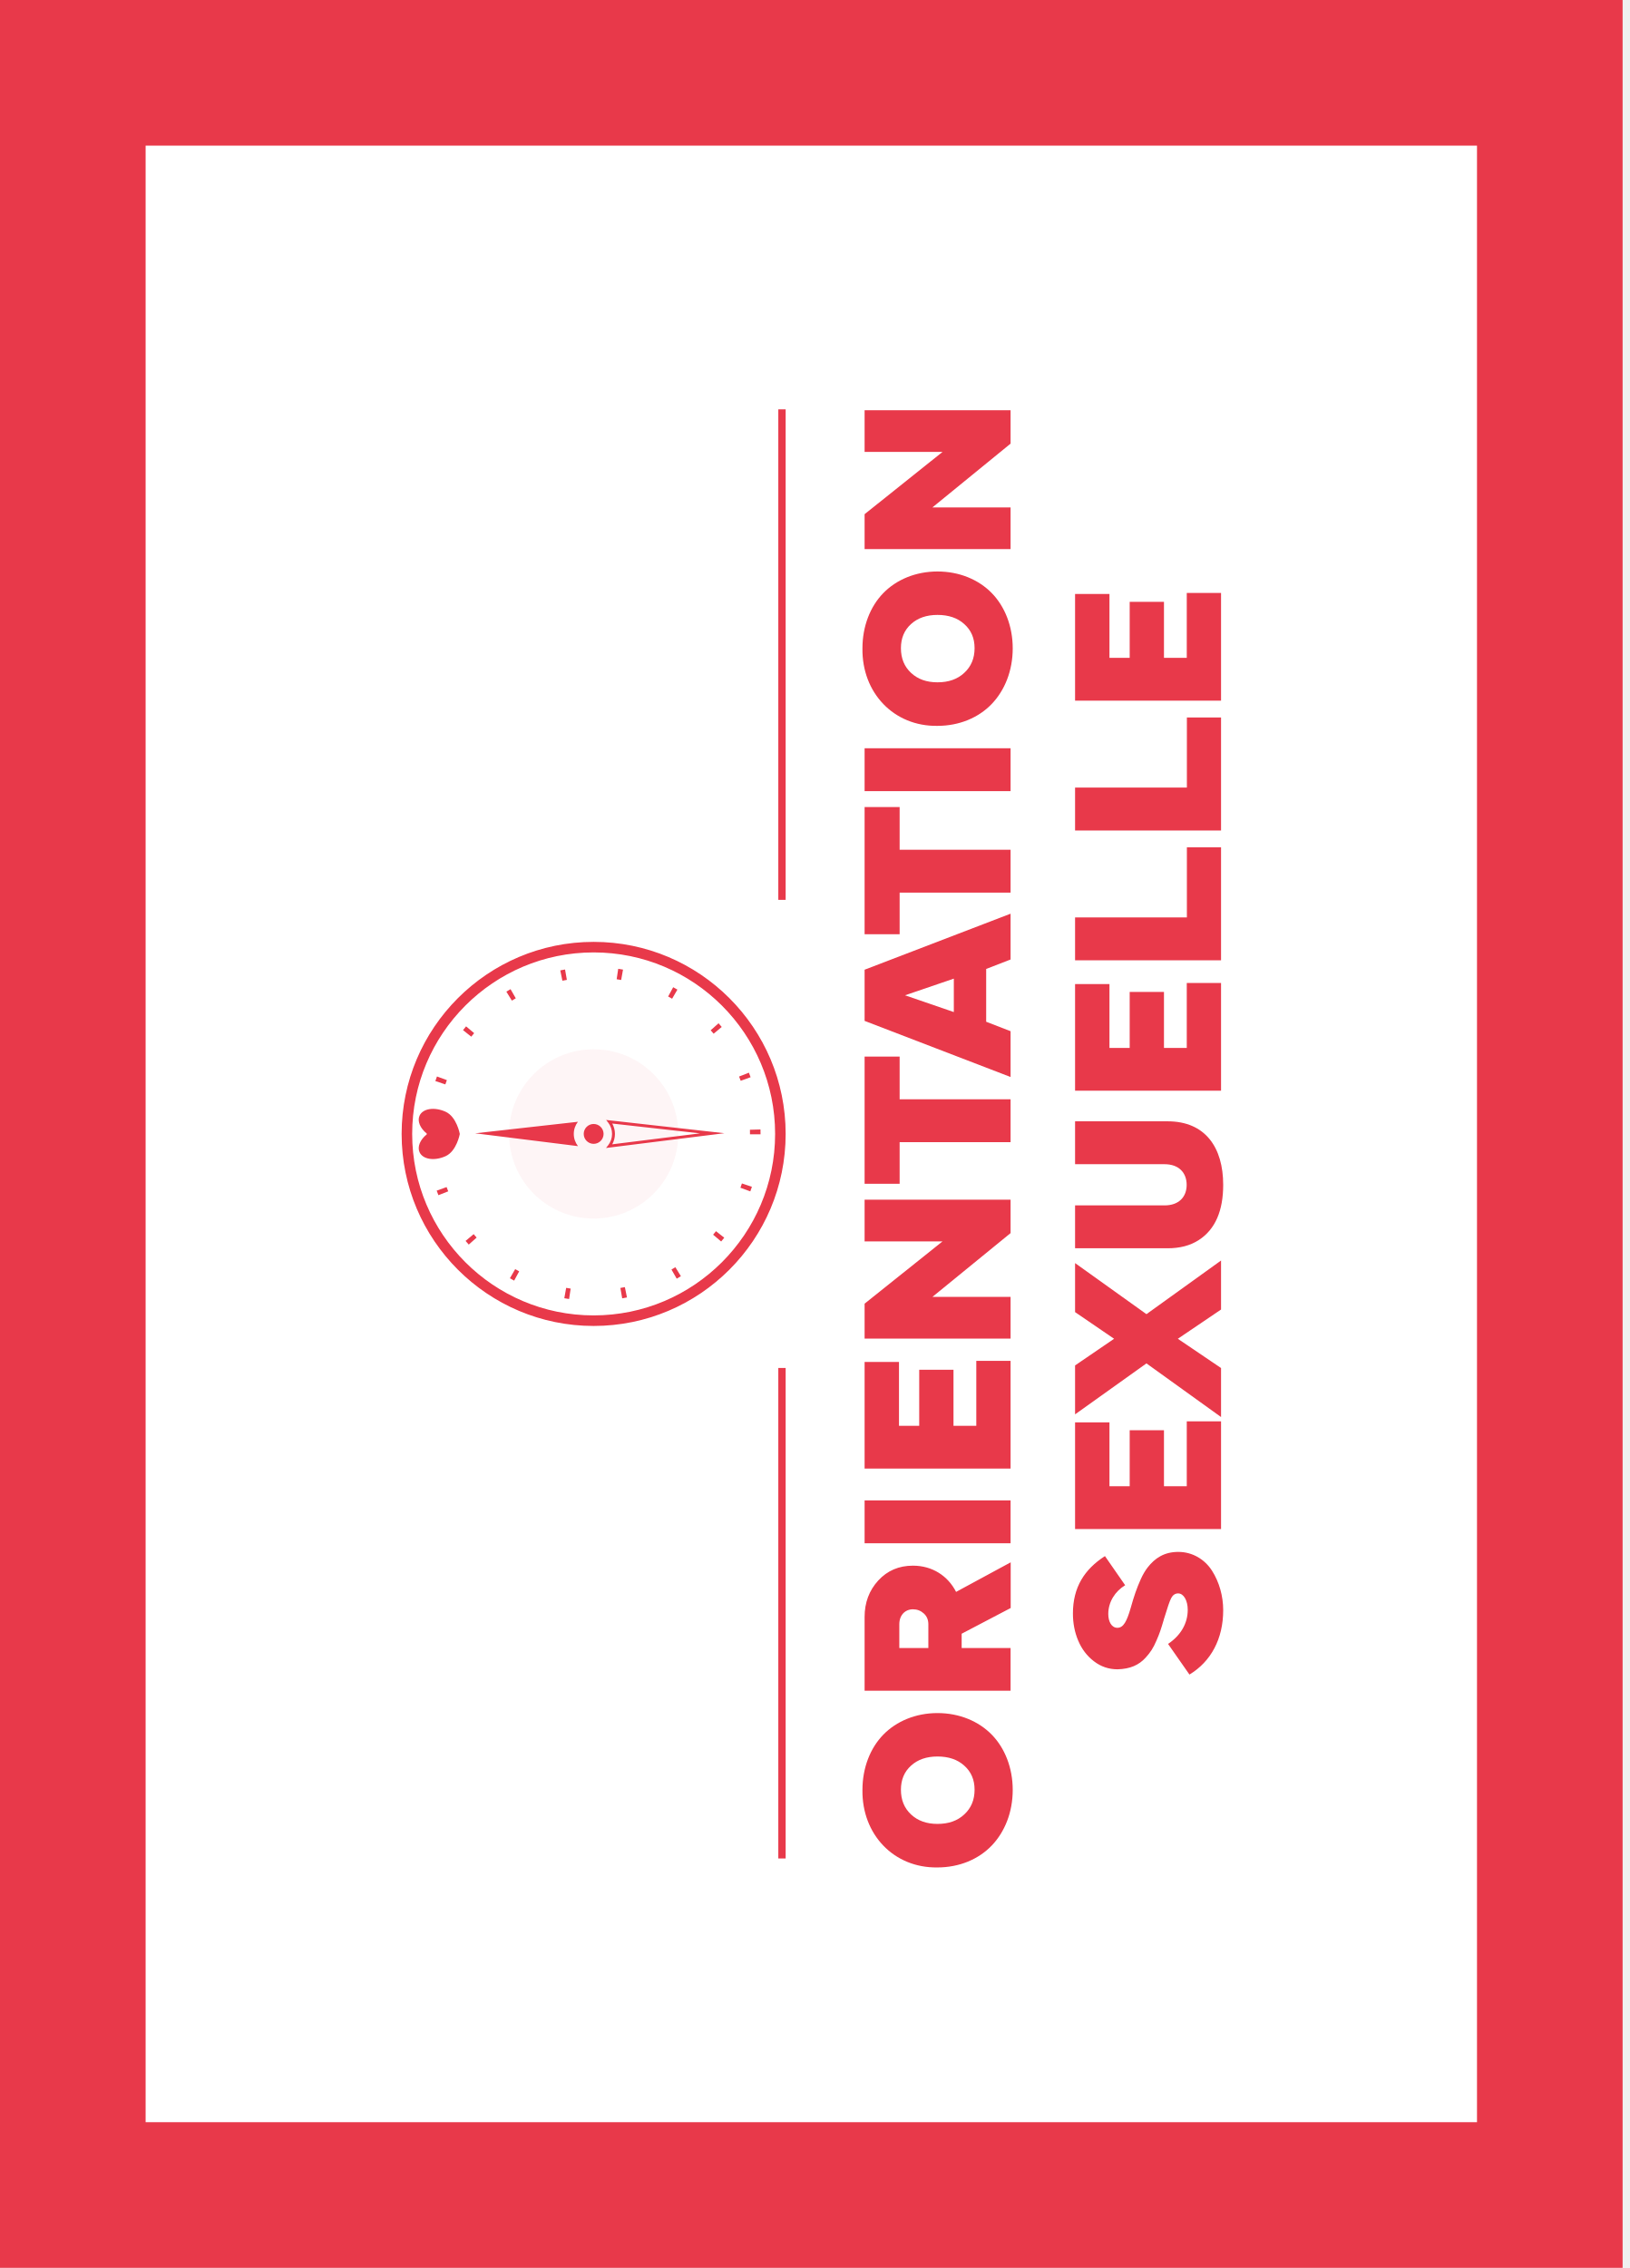
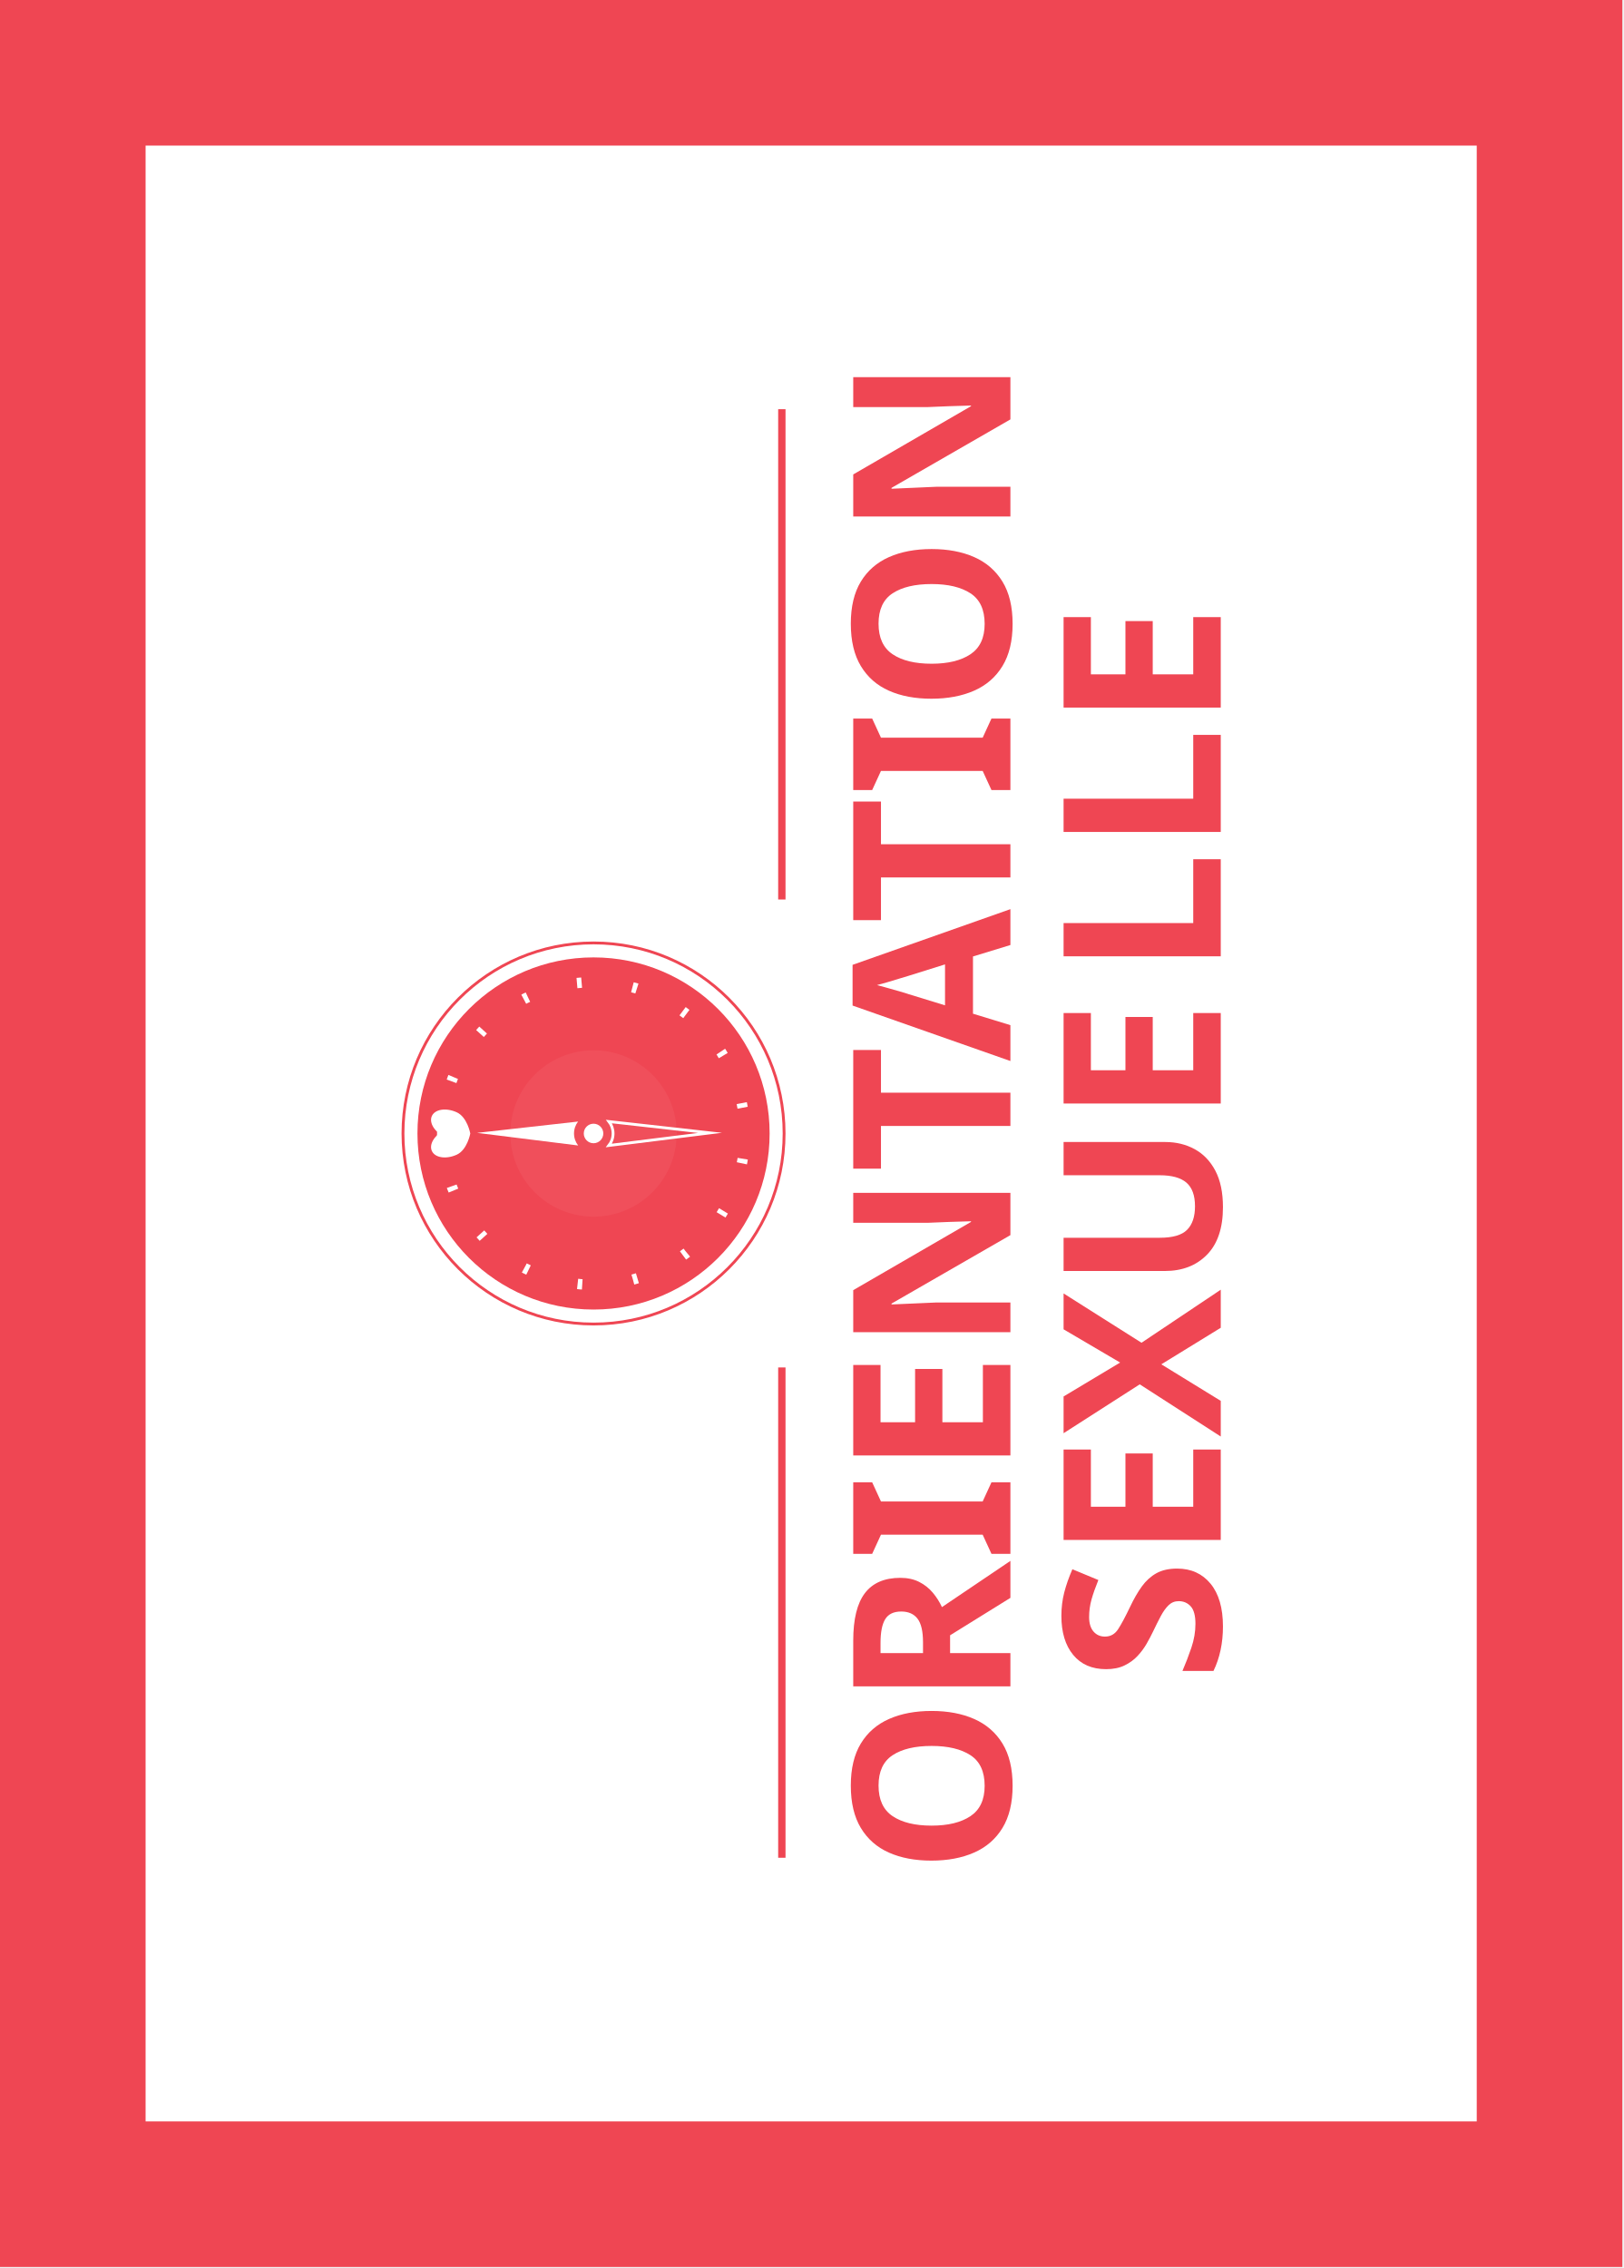
- <svg xmlns="http://www.w3.org/2000/svg" width="100%" height="100%" viewBox="0 0 222 309" version="1.1" xml:space="preserve" style="fill-rule:evenodd;clip-rule:evenodd;stroke-linejoin:round;stroke-miterlimit:2;">
-   <g transform="matrix(1,0,0,1,5.66929,5.66929)">
-     <g transform="matrix(6.12323e-17,-1,1,6.12323e-17,-0.000110236,297.638)">
-       <rect x="-5.669" y="-5.669" width="308.976" height="221.102" style="fill:rgb(232,57,74);" />
-     </g>
-     <g transform="matrix(6.12323e-17,-1,1,6.12323e-17,0.000889764,297.638)">
-       <rect x="14.173" y="14.173" width="269.291" height="181.417" style="fill:white;" />
-     </g>
-     <g transform="matrix(6.12323e-17,-1,1,6.12323e-17,-0.000110236,297.638)">
-       <path d="M59.441,132.328C56.394,132.328 53.714,131.244 51.853,129.458C49.993,127.671 48.88,125.049 48.88,122.06C48.792,116.127 53.377,111.763 59.441,111.851C62.443,111.851 65.138,112.906 66.969,114.692C68.8,116.479 69.913,119.101 69.913,122.075C69.913,125.064 68.8,127.686 66.97,129.473C65.139,131.259 62.444,132.328 59.441,132.328ZM54.812,122.075C54.812,123.584 55.237,124.8 56.101,125.723C56.965,126.661 58.078,127.13 59.47,127.13C60.832,127.13 61.916,126.661 62.751,125.723C63.586,124.8 63.996,123.584 63.996,122.075C63.996,120.595 63.586,119.394 62.751,118.471C61.916,117.548 60.817,117.094 59.47,117.094C58.078,117.094 56.965,117.548 56.101,118.471C55.237,119.394 54.812,120.595 54.812,122.075ZM78.775,125.37L78.775,132.035L72.962,132.035L72.962,112.144L82.995,112.144C84.958,112.144 86.613,112.759 87.975,114.004C89.322,115.248 89.996,116.815 89.996,118.735C89.996,121.373 88.605,123.496 86.423,124.609L90.45,132.05L84.226,132.05L80.724,125.37L78.775,125.37ZM82.014,116.874L78.775,116.874L78.775,120.831L82.014,120.831C82.614,120.831 83.113,120.626 83.494,120.201C83.86,119.79 84.051,119.307 84.051,118.735C84.051,117.665 83.259,116.874 82.014,116.874ZM93.044,112.144L98.887,112.144L98.887,132.035L93.044,132.035L93.044,112.144ZM117.9,132.035L103.224,132.035L103.224,112.144L117.754,112.144L117.754,116.83L109.053,116.83L109.053,119.586L116.685,119.586L116.685,124.257L109.053,124.257L109.053,127.364L117.9,127.364L117.9,132.035ZM126.616,132.035L120.934,132.035L120.934,112.144L125.693,112.144L134.176,122.763L134.176,112.144L139.858,112.144L139.858,132.035L135.304,132.035L126.616,121.387L126.616,132.035ZM147.696,116.918L142.027,116.918L142.027,112.144L159.355,112.144L159.355,116.918L153.539,116.918L153.539,132.035L147.696,132.035L147.696,116.918ZM164.102,128.71L162.813,132.035L156.573,132.035L164.219,112.144L171.191,112.144L178.822,132.035L172.582,132.035L171.293,128.71L164.102,128.71ZM169.975,124.302L167.705,117.652L165.42,124.302L169.975,124.302ZM181.695,116.918L176.026,116.918L176.026,112.144L193.353,112.144L193.353,116.918L187.537,116.918L187.537,132.035L181.695,132.035L181.695,116.918ZM195.522,112.144L201.365,112.144L201.365,132.035L195.522,132.035L195.522,112.144ZM214.974,132.328C211.927,132.328 209.247,131.244 207.387,129.458C205.527,127.671 204.413,125.049 204.413,122.06C204.326,116.127 208.91,111.763 214.974,111.851C217.977,111.851 220.672,112.906 222.503,114.692C224.334,116.479 225.447,119.101 225.447,122.075C225.447,125.064 224.334,127.686 222.503,129.473C220.673,131.259 217.978,132.328 214.974,132.328ZM210.346,122.075C210.346,123.584 210.77,124.8 211.634,125.723C212.499,126.661 213.612,127.13 215.003,127.13C216.365,127.13 217.449,126.661 218.284,125.723C219.119,124.8 219.529,123.584 219.529,122.075C219.529,120.595 219.119,119.394 218.284,118.471C217.449,117.548 216.351,117.094 215.003,117.094C213.612,117.094 212.499,117.548 211.634,118.471C210.77,119.394 210.346,120.595 210.346,122.075ZM234.177,132.035L228.495,132.035L228.495,112.144L233.254,112.144L241.737,122.763L241.737,112.144L247.419,112.144L247.419,132.035L242.865,132.035L234.177,121.387L234.177,132.035ZM75.159,156.41L79.333,153.495C80.505,155.238 82.145,156.176 83.976,156.176C85.25,156.176 86.217,155.619 86.217,154.872C86.217,154.462 85.997,154.139 85.573,153.92C85.148,153.7 84.269,153.407 82.965,153.011C82.819,152.967 82.687,152.909 82.526,152.879C81.398,152.542 80.812,152.367 79.787,151.912C78.791,151.488 78.176,151.092 77.473,150.447C76.448,149.524 75.92,148.323 75.876,146.609C75.876,145.407 76.242,144.338 76.975,143.387C77.693,142.449 78.63,141.732 79.787,141.249C80.929,140.766 82.16,140.531 83.478,140.531C87.052,140.531 89.498,142.098 91.299,144.895L87.33,147.649C86.51,146.286 85.06,145.349 83.419,145.349C82.38,145.349 81.53,145.788 81.53,146.594C81.53,147.429 82.453,147.883 84.21,148.396C85.836,148.85 86.949,149.231 88.18,149.788C88.795,150.066 89.307,150.374 89.732,150.696C91.036,151.707 91.871,152.982 91.871,154.887C91.871,156.835 90.845,158.504 89.307,159.485C87.77,160.466 85.865,161.008 83.932,161.008C80.021,161.008 76.931,159.339 75.159,156.41ZM109.663,160.715L94.987,160.715L94.987,140.824L109.516,140.824L109.516,145.51L100.815,145.51L100.815,148.266L108.447,148.266L108.447,152.937L100.815,152.937L100.815,156.044L109.663,156.044L109.663,160.715ZM120.908,154.827L116.924,160.715L110.245,160.715L117.554,150.55L110.611,140.824L117.276,140.824L120.908,146.141L124.541,140.824L131.22,140.824L124.262,150.55L131.571,160.715L124.892,160.715L120.908,154.827ZM133.238,153.437L133.238,140.824L139.08,140.824L139.08,153.012C139.08,154.989 140.253,156.029 141.879,156.029C143.506,156.029 144.693,154.989 144.693,153.012L144.693,140.824L150.536,140.824L150.536,153.437C150.536,158.577 146.962,161.008 141.879,161.008C138.421,161.008 135.83,159.968 134.351,157.669C133.604,156.513 133.238,155.106 133.238,153.437ZM169.383,160.715L154.707,160.715L154.707,140.824L169.236,140.824L169.236,145.51L160.535,145.51L160.535,148.266L168.167,148.266L168.167,152.937L160.535,152.937L160.535,156.044L169.383,156.044L169.383,160.715ZM178.313,156.059L187.863,156.059L187.863,160.715L172.47,160.715L172.47,140.824L178.313,140.824L178.313,156.059ZM196.002,156.059L205.553,156.059L205.553,160.715L190.159,160.715L190.159,140.824L196.002,140.824L196.002,156.059ZM222.525,160.715L207.849,160.715L207.849,140.824L222.379,140.824L222.379,145.51L213.677,145.51L213.677,148.266L221.309,148.266L221.309,152.937L213.677,152.937L213.677,156.044L222.525,156.044L222.525,160.715Z" style="fill:rgb(232,57,74);" />
-     </g>
-     <g transform="matrix(6.12323e-17,-1,1,6.12323e-17,100.886,116.929)">
-       <rect x="0" y="-0.5" width="66.827" height="1" style="fill:rgb(232,57,74);" />
-     </g>
-     <g transform="matrix(6.12323e-17,-1,1,6.12323e-17,100.886,247.535)">
-       <rect x="0" y="-0.5" width="66.827" height="1" style="fill:rgb(232,57,74);" />
-     </g>
-     <g transform="matrix(6.12323e-17,-1,1,6.12323e-17,-0.000110236,297.638)">
-       <g transform="matrix(0,1,1,0,148.819,49.7771)">
-         <path d="M25.445,-26.164C11.005,-26.164 -0.719,-14.44 -0.719,0C-0.719,14.44 11.005,26.164 25.445,26.164C39.886,26.164 51.609,14.44 51.609,0C51.609,-14.44 39.886,-26.164 25.445,-26.164ZM25.445,-24.727C39.093,-24.727 50.173,-13.647 50.173,0C50.173,13.647 39.093,24.728 25.445,24.728C11.798,24.728 0.718,13.647 0.718,0C0.718,-13.647 11.798,-24.727 25.445,-24.727ZM2.705,0.049C1.811,0.77 1.385,1.737 1.726,2.487C2.171,3.469 3.759,3.708 5.273,3.021C6.787,2.334 7.207,0 7.207,0C7.207,0 7.204,-0.002 7.198,-0.005C7.204,-0.009 7.207,-0.011 7.207,-0.011C7.207,-0.011 6.787,-2.345 5.273,-3.032C3.759,-3.719 2.171,-3.48 1.726,-2.498C1.385,-1.747 1.811,-0.78 2.706,-0.059C2.705,-0.023 2.705,0.013 2.705,0.049ZM4.059,-7.729L5.41,-7.242C5.48,-7.437 5.553,-7.63 5.629,-7.822L4.293,-8.348C4.212,-8.144 4.134,-7.937 4.059,-7.729ZM8.064,14.653L9.163,13.728C9.03,13.57 8.899,13.41 8.77,13.248L7.646,14.141C7.783,14.314 7.922,14.484 8.064,14.653ZM14.121,19.721L14.837,18.476C14.657,18.373 14.48,18.268 14.304,18.16L13.552,19.383C13.74,19.499 13.93,19.611 14.121,19.721ZM21.55,22.401L21.796,20.987C21.592,20.951 21.388,20.913 21.186,20.872L20.9,22.279C21.115,22.323 21.332,22.363 21.55,22.401ZM4.097,7.826L5.445,7.33C5.373,7.136 5.305,6.941 5.239,6.745L3.878,7.201C3.948,7.411 4.021,7.619 4.097,7.826ZM46.792,-7.83L45.445,-7.334C45.516,-7.14 45.585,-6.945 45.65,-6.749L47.012,-7.205C46.942,-7.415 46.868,-7.623 46.792,-7.83ZM36.765,-19.723L36.05,-18.478C36.23,-18.375 36.407,-18.27 36.583,-18.162L37.335,-19.385C37.147,-19.501 36.957,-19.613 36.765,-19.723ZM42.899,14.573L41.798,13.652C41.665,13.81 41.53,13.967 41.393,14.121L42.467,15.075C42.613,14.91 42.757,14.743 42.899,14.573ZM48.186,-0.055L46.75,-0.053C46.75,0.153 46.747,0.36 46.742,0.567L48.177,0.607C48.183,0.385 48.186,0.165 48.186,-0.055ZM42.823,-14.657L41.725,-13.731C41.858,-13.573 41.989,-13.413 42.118,-13.251L43.242,-14.144C43.105,-14.317 42.965,-14.488 42.823,-14.657ZM23.303,1.653C22.949,1.196 22.739,0.622 22.739,0C22.739,-0.627 22.952,-1.204 23.312,-1.664L9.299,0.084L23.303,1.653ZM29.448,22.387L29.194,20.973C28.991,21.01 28.787,21.043 28.582,21.074L28.794,22.494C29.013,22.461 29.231,22.426 29.448,22.387ZM21.449,-22.387L21.702,-20.973C21.905,-21.01 22.109,-21.043 22.314,-21.074L22.102,-22.494C21.883,-22.461 21.666,-22.426 21.449,-22.387ZM29.336,-22.402L29.09,-20.987C29.295,-20.951 29.498,-20.913 29.7,-20.872L29.986,-22.279C29.771,-22.323 29.554,-22.364 29.336,-22.402ZM43.259,0.095L27.132,-1.917L27.425,-1.543C27.759,-1.116 27.956,-0.581 27.956,0C27.956,0.577 27.762,1.109 27.433,1.533L27.149,1.9L43.259,0.095ZM27.982,1.412C28.215,0.994 28.348,0.512 28.348,0C28.348,-0.514 28.215,-0.997 27.979,-1.416L39.925,0.074L27.982,1.412ZM46.834,7.725L45.483,7.238C45.412,7.433 45.34,7.626 45.264,7.818L46.6,8.344C46.681,8.139 46.759,7.933 46.834,7.725ZM14.036,-19.663L14.757,-18.421C14.936,-18.525 15.116,-18.626 15.298,-18.725L14.613,-19.987C14.419,-19.882 14.227,-19.773 14.036,-19.663ZM7.996,-14.577L9.096,-13.655C9.229,-13.813 9.364,-13.97 9.501,-14.124L8.428,-15.078C8.281,-14.913 8.137,-14.746 7.996,-14.577ZM36.86,19.661L36.138,18.419C35.959,18.523 35.779,18.624 35.597,18.723L36.283,19.985C36.477,19.88 36.669,19.772 36.86,19.661ZM25.445,-1.353C24.698,-1.353 24.093,-0.747 24.093,-0C24.093,0.748 24.698,1.354 25.445,1.354C26.192,1.354 26.799,0.748 26.799,-0C26.799,-0.747 26.192,-1.353 25.445,-1.353Z" style="fill:rgb(232,57,74);" />
+ <svg xmlns="http://www.w3.org/2000/svg" width="100%" height="100%" viewBox="0 0 922 1288" version="1.1" xml:space="preserve" style="fill-rule:evenodd;clip-rule:evenodd;">
+   <path d="M0,0L921.26,0L921.26,1287.4L0,1287.4L0,0Z" style="fill:rgb(239,70,83);" />
+   <path d="M82.679,82.68L838.584,82.68L838.584,1204.73L82.679,1204.73L82.679,82.68Z" style="fill:white;" />
+   <g transform="matrix(6.12323e-17,-1,1,6.12323e-17,-1240.16,1287.4)">
+     <text x="223.5px" y="1813.93px" style="font-family:'Mundial-Black', 'Mundial';font-weight:900;font-size:125px;fill:rgb(239,70,83);">O<tspan x="318.469px 402.146px 444.564px 518.354px 615.276px 676.981px 756.935px 829.138px 871.556px 966.525px " y="1813.93px 1813.93px 1813.93px 1813.93px 1813.93px 1813.93px 1813.93px 1813.93px 1813.93px 1813.93px ">RIENTATION</tspan>
+     </text>
+   </g>
+   <g transform="matrix(6.12323e-17,-1,1,6.12323e-17,-1240.16,1287.4)">
+     <text x="332.726px" y="1933.38px" style="font-family:'Mundial-Black', 'Mundial';font-weight:900;font-size:125px;fill:rgb(239,70,83);">SEXUE<tspan x="733.061px " y="1933.38px ">L</tspan>LE</text>
+   </g>
+   <path d="M443.981,510.828L443.981,232.382" style="fill:none;fill-rule:nonzero;stroke:rgb(239,70,83);stroke-width:4.17px;" />
+   <path d="M443.981,1055.02L443.981,776.575" style="fill:none;fill-rule:nonzero;stroke:rgb(239,70,83);stroke-width:4.17px;" />
+   <g>
+     <clipPath id="_clip1">
+       <path d="M446.063,752.714L446.063,534.685L228.034,534.685L228.034,752.714L446.063,752.714Z" clip-rule="nonzero" />
+     </clipPath>
+     <g clip-path="url(#_clip1)">
+       <path d="M337.049,751.915C396.811,751.915 445.261,703.465 445.261,643.702C445.261,583.94 396.811,535.49 337.049,535.49C277.286,535.49 228.836,583.94 228.836,643.702C228.836,703.465 277.286,751.915 337.049,751.915" style="fill:white;fill-rule:nonzero;" />
+       <circle cx="337.049" cy="643.702" r="108.213" style="fill:none;stroke:rgb(239,70,83);stroke-width:1.6px;stroke-miterlimit:10;" />
+       <path d="M337.049,743.694C392.274,743.694 437.04,698.927 437.04,643.702C437.04,588.477 392.274,543.71 337.049,543.71C281.824,543.71 237.057,588.477 237.057,643.702C237.057,698.927 281.824,743.694 337.049,743.694" style="fill:rgb(239,70,83);fill-rule:nonzero;" />
+       <path d="M359.411,726.666C405.232,714.316 432.365,667.162 420.015,621.341C407.661,575.52 360.507,548.387 314.686,560.737C268.869,573.087 241.736,620.245 254.086,666.062C266.436,711.882 313.59,739.016 359.411,726.666" style="fill:rgb(239,70,83);fill-rule:nonzero;" />
+       <path d="M359.413,726.666C405.202,714.324 432.357,667.128 420.014,621.339C407.672,575.549 360.477,548.394 314.687,560.736C268.898,573.078 241.743,620.274 254.086,666.064C266.428,711.853 313.623,739.008 359.413,726.666Z" style="fill:none;stroke:white;stroke-width:5.88px;stroke-miterlimit:10;stroke-dasharray:2.65,29.11;" />
+       <path d="M337.049,649.246C340.111,649.246 342.594,646.762 342.594,643.7C342.594,640.642 340.111,638.158 337.049,638.158C333.986,638.158 331.503,640.642 331.503,643.7C331.503,646.762 333.986,649.246 337.049,649.246" style="fill:white;fill-rule:nonzero;" />
+       <path d="M328.272,636.93C326.822,638.801 325.963,641.155 325.963,643.701C325.963,646.272 326.834,648.634 328.309,650.517L270.905,643.359L328.272,636.93Z" style="fill:white;fill-rule:nonzero;" />
+       <path d="M345.826,636.93C347.276,638.801 348.134,641.155 348.134,643.701C348.134,646.272 347.264,648.634 345.789,650.517L403.193,643.359L345.826,636.93Z" style="fill:rgb(239,70,83);fill-rule:nonzero;stroke:white;stroke-width:1.6px;stroke-miterlimit:10;" />
+       <g opacity="0.05">
+         <path d="M337.049,690.94C363.136,690.94 384.286,669.79 384.286,643.703C384.286,617.611 363.136,596.461 337.049,596.461C310.961,596.461 289.811,617.611 289.811,643.703C289.811,669.79 310.961,690.94 337.049,690.94" style="fill:white;fill-rule:nonzero;" />
      </g>
-       <g transform="matrix(0,1,1,0,148.819,63.6911)">
-         <path d="M11.532,-11.532C17.901,-11.532 23.063,-6.369 23.063,-0.001C23.063,6.368 17.901,11.532 11.532,11.532C5.162,11.532 0.001,6.368 0.001,-0.001C0.001,-6.369 5.162,-11.532 11.532,-11.532" style="fill:rgb(232,57,74);fill-opacity:0.05;" />
-       </g>
+       <path d="M244.772,637.395L245.305,637.683C245.126,637.795 244.955,637.92 244.793,638.054L244.772,637.395Z" style="fill:rgb(239,67,64);fill-rule:nonzero;" />
+       <path d="M259.354,655.757C265.374,653.024 267.049,643.732 267.049,643.732C267.049,643.732 258.958,638.874 252.933,641.607C246.912,644.34 243.466,649.724 245.237,653.632C247.012,657.536 253.333,658.49 259.354,655.757" style="fill:white;fill-rule:nonzero;" />
+       <path d="M259.354,631.668C265.374,634.401 267.049,643.693 267.049,643.693C267.049,643.693 258.958,648.551 252.933,645.818C246.912,643.085 243.466,637.701 245.237,633.793C247.012,629.889 253.333,628.935 259.354,631.668" style="fill:white;fill-rule:nonzero;" />
    </g>
  </g>
</svg>
